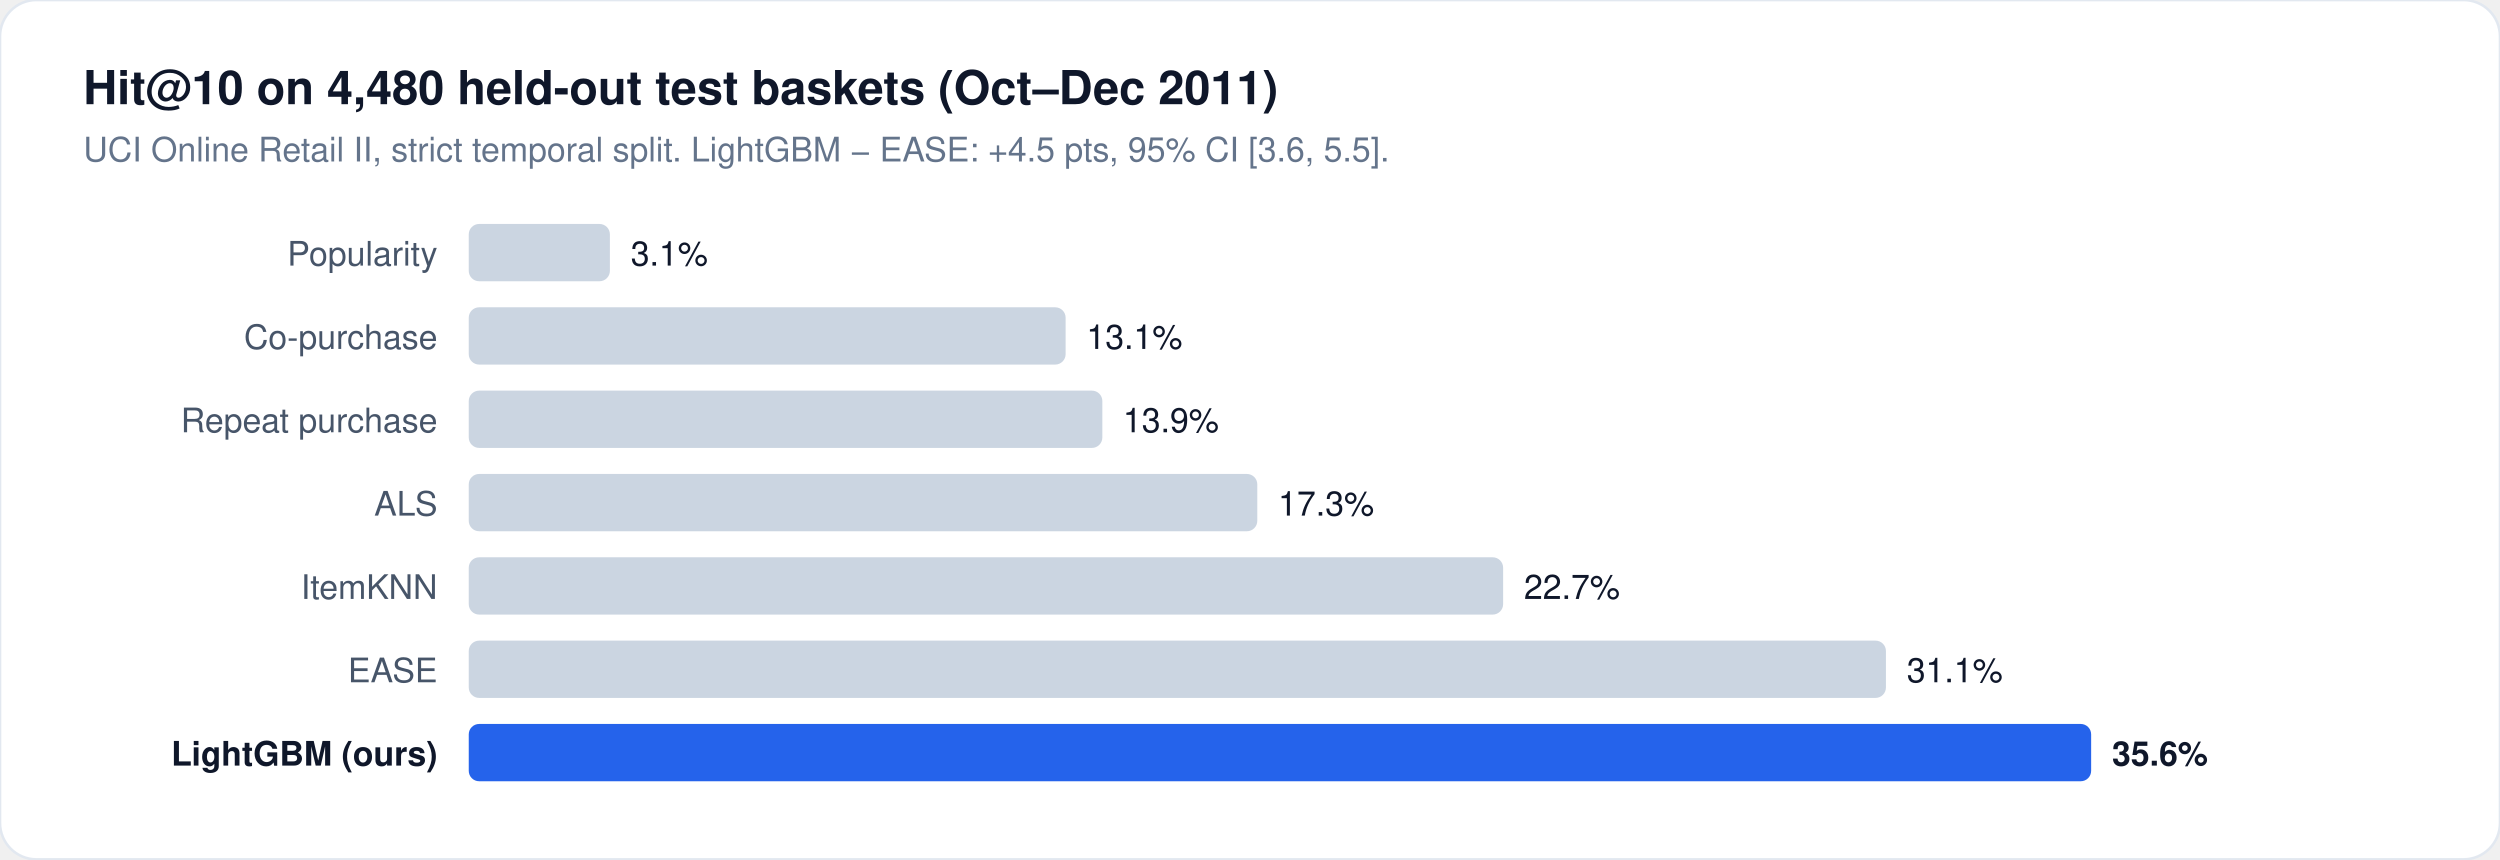
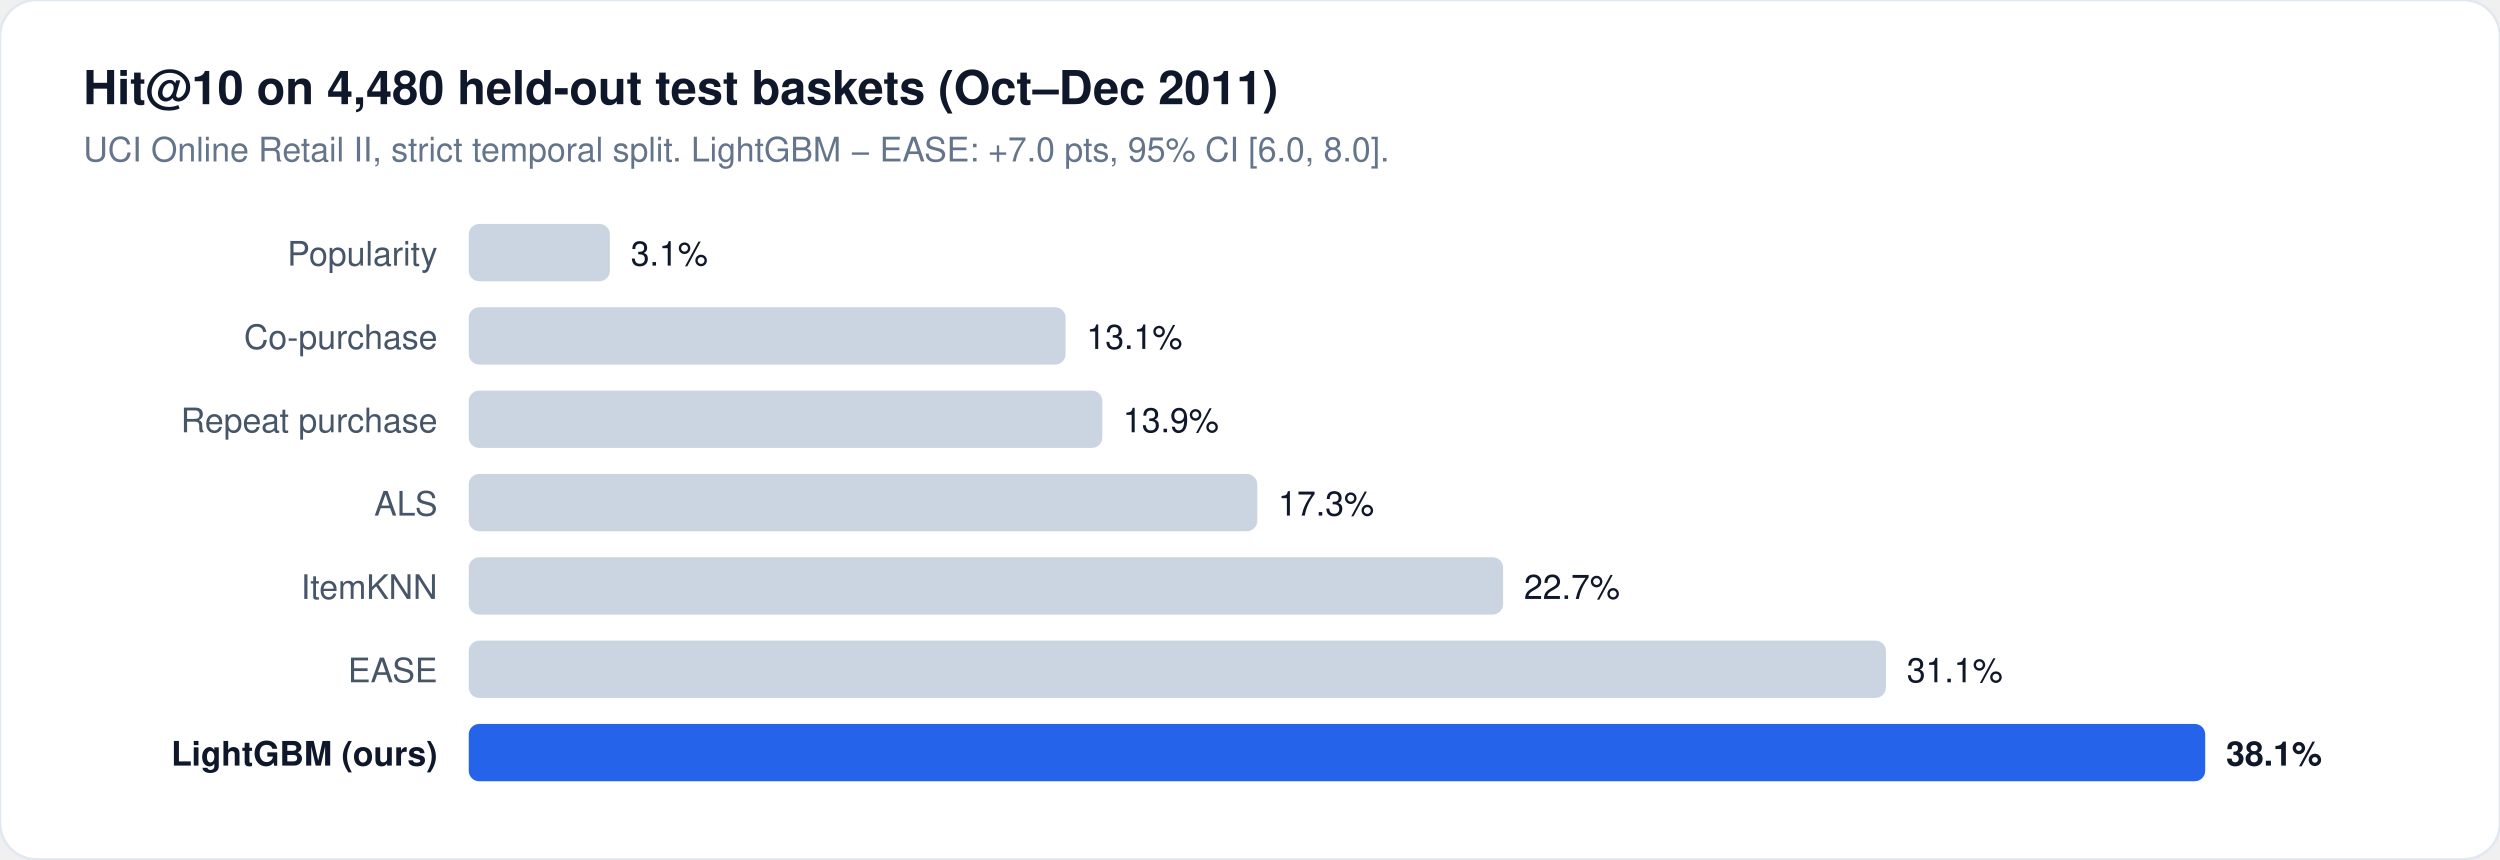
<svg xmlns="http://www.w3.org/2000/svg" width="960" height="330" viewBox="0 0 960 330" font-family="-apple-system,Segoe UI,Helvetica,Arial,sans-serif">
  <rect width="960" height="330" rx="14" fill="#ffffff" stroke="#e2e8f0" />
  <text x="32" y="40" font-size="18" font-weight="700" fill="#0f172a">Hit@10 on 4,480 held-out test baskets (Oct–Dec 2011)</text>
-   <text x="32" y="62" font-size="13" fill="#64748b">UCI Online Retail II, strict temporal split. LightGBM − EASE: +4.5 pts, 95% CI [3.6, 5.5].</text>
+   <text x="32" y="62" font-size="13" fill="#64748b">UCI Online Retail II, strict temporal split. LightGBM − EASE: +7.0 pts, 95% CI [6.0, 8.0].</text>
  <text x="168" y="102" font-size="13" text-anchor="end" fill="#475569" font-weight="400">Popularity</text>
  <rect x="180" y="86" width="54.2" height="22" rx="4" fill="#cbd5e1" />
  <text x="242.2" y="102" font-size="13" fill="#0f172a" font-weight="400">3.1%</text>
  <text x="168" y="134" font-size="13" text-anchor="end" fill="#475569" font-weight="400">Co-purchase</text>
  <rect x="180" y="118" width="229.2" height="22" rx="4" fill="#cbd5e1" />
  <text x="417.2" y="134" font-size="13" fill="#0f172a" font-weight="400">13.1%</text>
  <text x="168" y="166" font-size="13" text-anchor="end" fill="#475569" font-weight="400">Repeat purchase</text>
  <rect x="180" y="150" width="243.3" height="22" rx="4" fill="#cbd5e1" />
  <text x="431.2" y="166" font-size="13" fill="#0f172a" font-weight="400">13.9%</text>
  <text x="168" y="198" font-size="13" text-anchor="end" fill="#475569" font-weight="400">ALS</text>
  <rect x="180" y="182" width="302.8" height="22" rx="4" fill="#cbd5e1" />
  <text x="490.8" y="198" font-size="13" fill="#0f172a" font-weight="400">17.3%</text>
  <text x="168" y="230" font-size="13" text-anchor="end" fill="#475569" font-weight="400">ItemKNN</text>
  <rect x="180" y="214" width="397.2" height="22" rx="4" fill="#cbd5e1" />
  <text x="585.2" y="230" font-size="13" fill="#0f172a" font-weight="400">22.7%</text>
  <text x="168" y="262" font-size="13" text-anchor="end" fill="#475569" font-weight="400">EASE</text>
  <rect x="180" y="246" width="544.2" height="22" rx="4" fill="#cbd5e1" />
  <text x="732.2" y="262" font-size="13" fill="#0f172a" font-weight="400">31.1%</text>
  <text x="168" y="294" font-size="13" text-anchor="end" fill="#0f172a" font-weight="700">LightGBM (ours)</text>
-   <rect x="180" y="278" width="623.0" height="22" rx="4" fill="#2563eb" />
-   <text x="811.0" y="294" font-size="13" fill="#0f172a" font-weight="700">35.6%</text>
+   <rect x="180" y="278" width="666.8" height="22" rx="4" fill="#2563eb" />
+   <text x="854.8" y="294" font-size="13" fill="#0f172a" font-weight="700">38.1%</text>
</svg>
